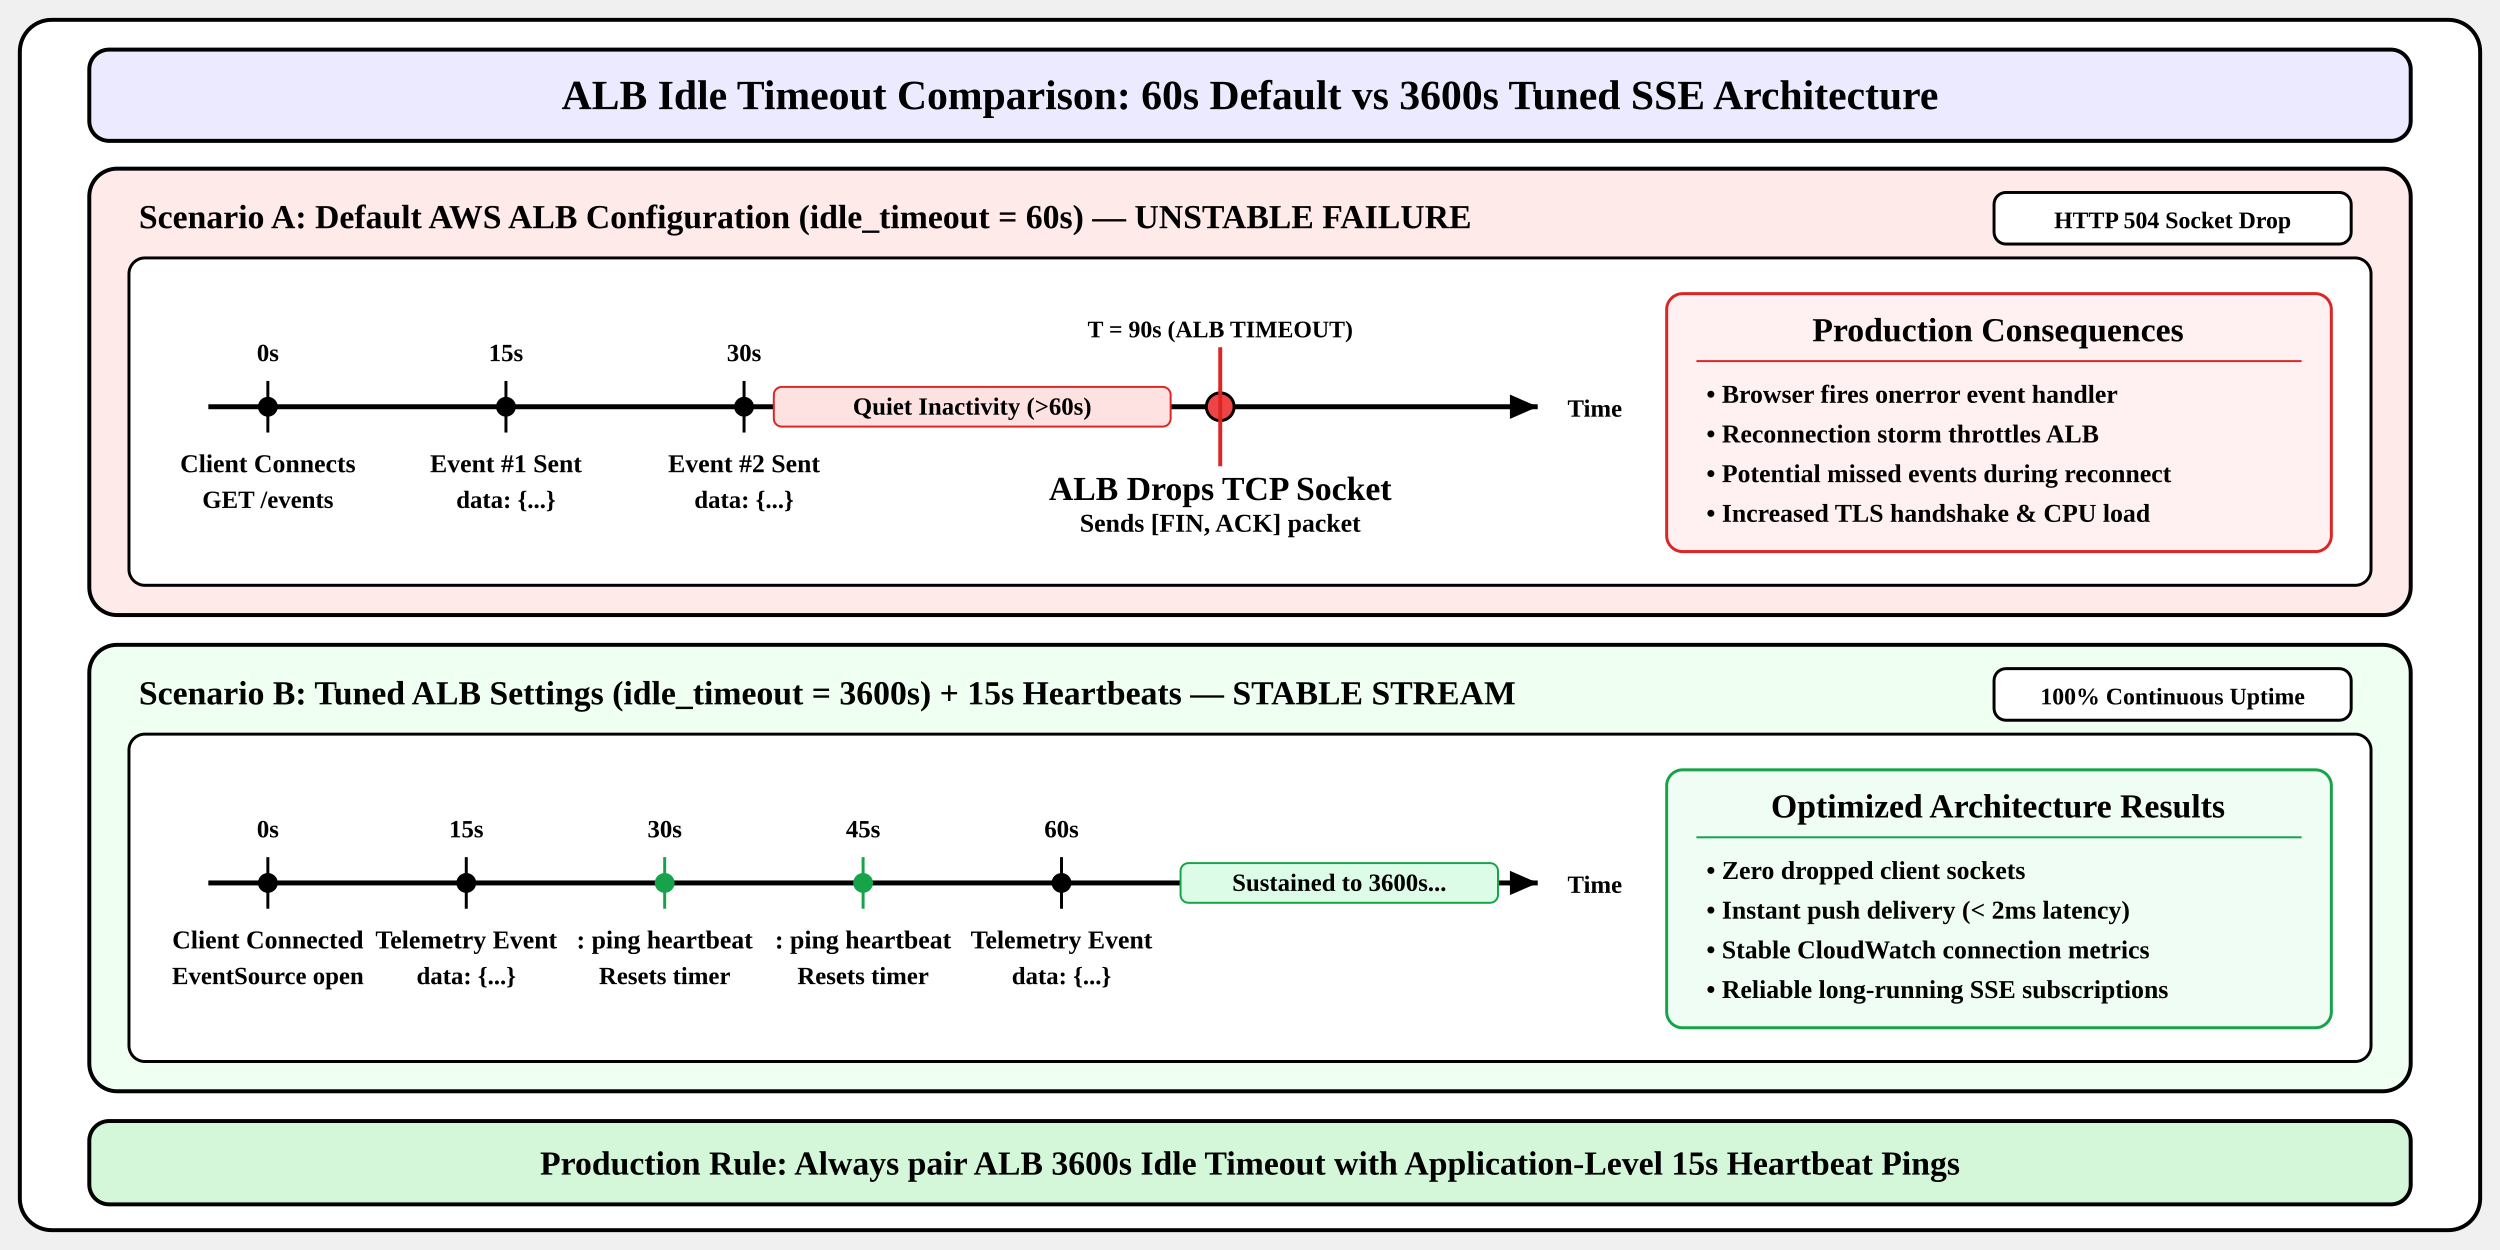
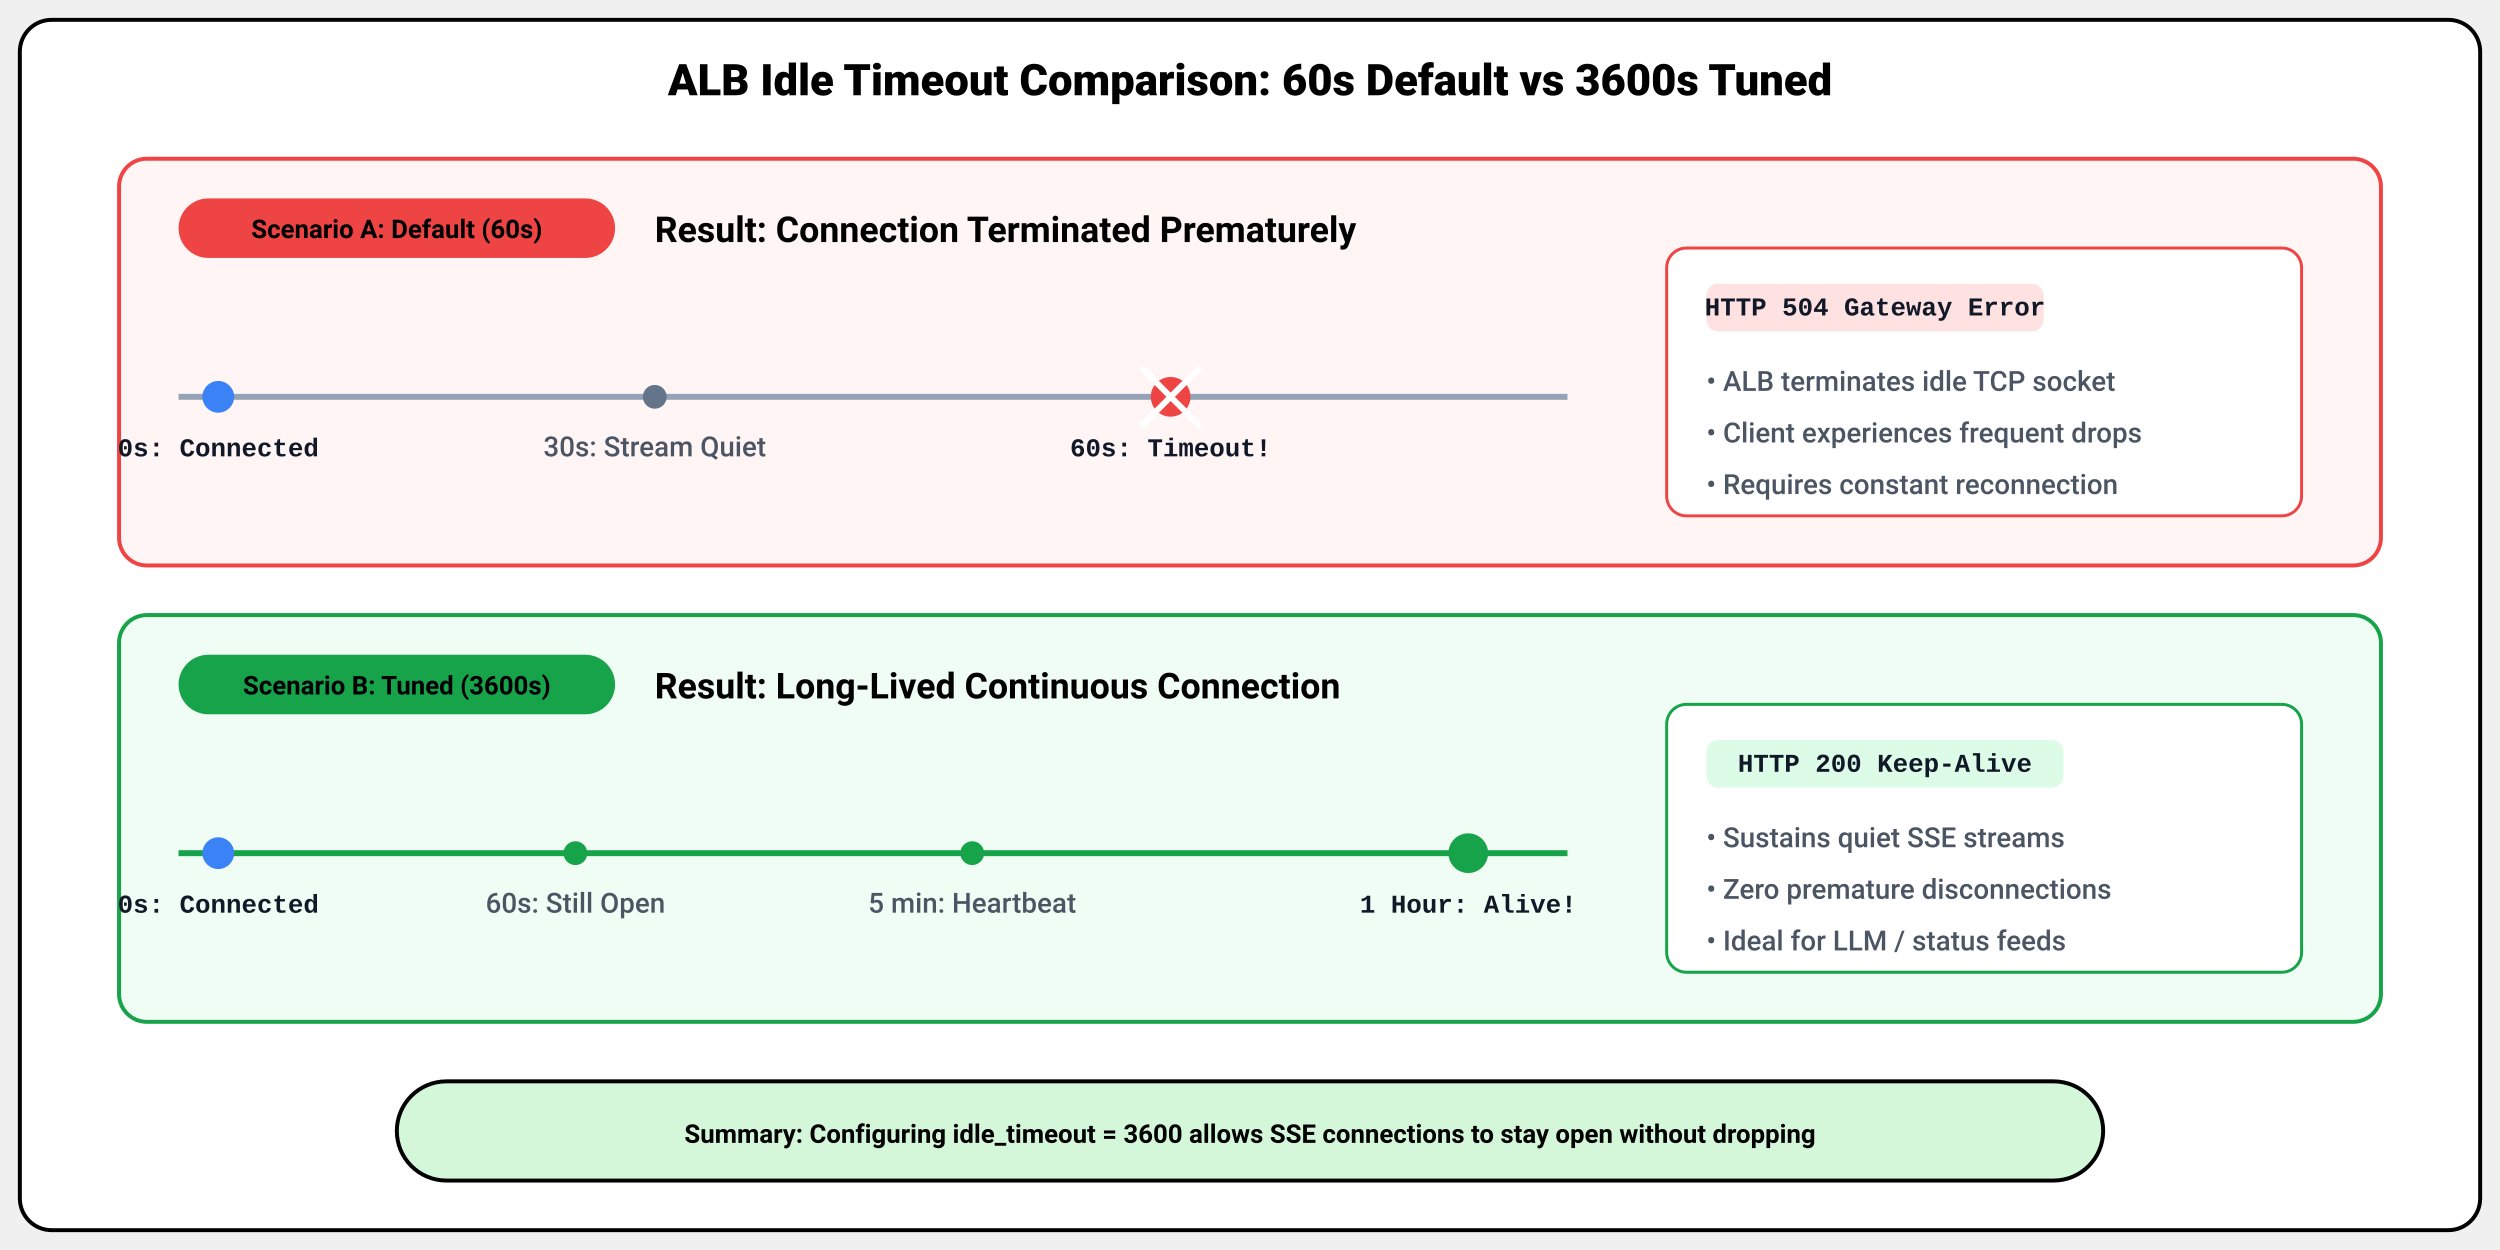
- <svg xmlns="http://www.w3.org/2000/svg" viewBox="0 0 1260 630">
+ <svg xmlns="http://www.w3.org/2000/svg" viewBox="0 0 1260 630" width="100%">
  <defs>
    <style>
-       .txt-title { font-family: "Times New Roman", Times, serif; font-size: 21px; font-weight: 800; fill: #000000; }
-       .txt-node-title { font-family: "Times New Roman", Times, serif; font-size: 17px; font-weight: 800; fill: #000000; }
-       .txt-node-sub { font-family: "Times New Roman", Times, serif; font-size: 13px; font-weight: 600; fill: #000000; }
-       .txt-node-code { font-family: "Times New Roman", Times, serif; font-size: 12.5px; font-weight: 700; fill: #000000; }
-       .txt-badge { font-family: "Times New Roman", Times, serif; font-size: 12px; font-weight: 800; fill: #000000; }
+       .txt-title { font-family: -apple-system, BlinkMacSystemFont, "Segoe UI", Roboto, Helvetica, Arial, sans-serif; font-size: 22px; font-weight: 800; fill: #000000; }
+       .txt-node-title { font-family: -apple-system, BlinkMacSystemFont, "Segoe UI", Roboto, Helvetica, Arial, sans-serif; font-size: 18px; font-weight: 700; fill: #000000; }
+       .txt-node-sub { font-family: -apple-system, BlinkMacSystemFont, "Segoe UI", Roboto, Helvetica, Arial, sans-serif; font-size: 14px; font-weight: 500; fill: #4b5563; }
+       .txt-node-code { font-family: "SFMono-Regular", Consolas, "Liberation Mono", Menlo, monospace; font-size: 13px; font-weight: 700; fill: #111827; }
+       .txt-badge { font-family: -apple-system, BlinkMacSystemFont, "Segoe UI", Roboto, Helvetica, Arial, sans-serif; font-size: 13px; font-weight: 700; fill: #000000; }

-       @keyframes pulse-dot {
-         0% { r: 6px; }
-         50% { r: 9px; }
-         100% { r: 6px; }
+       @keyframes flow-dash {
+         from { stroke-dashoffset: 0; }
+         to { stroke-dashoffset: -32; }
      }
-       .anim-alert {
-         animation: pulse-dot 1.5s infinite ease-in-out;
+       .anim-flow {
+         stroke-dasharray: 10 6;
+         animation: flow-dash 1.2s linear infinite;
      }
    </style>
    <marker id="arrow" viewBox="0 0 10 10" refX="8" refY="5" markerWidth="7" markerHeight="7" orient="auto">
      <path d="M 0 1.5 L 8 5 L 0 8.5 z" fill="#000000" />
    </marker>
  </defs>
  <rect x="10" y="10" width="1240" height="610" rx="16" fill="#ffffff" stroke="#000000" stroke-width="2" />
-   <g transform="translate(45, 25)">
-     <rect width="1170" height="46" rx="10" fill="#ebeaff" stroke="#000000" stroke-width="2" />
-     <text x="585" y="30" class="txt-title" text-anchor="middle">ALB Idle Timeout Comparison: 60s Default vs 3600s Tuned SSE Architecture</text>
-   </g>
-   <g transform="translate(45, 85)">
-     <rect width="1170" height="225" rx="14" fill="#ffeaea" stroke="#000000" stroke-width="2" />
-     <text x="25" y="30" class="txt-node-title">Scenario A: Default AWS ALB Configuration (idle_timeout = 60s) — UNSTABLE FAILURE</text>
-     <rect x="960" y="12" width="180" height="26" rx="6" fill="#ffffff" stroke="#000000" stroke-width="1.5" />
-     <text x="1050" y="30" class="txt-badge" fill="#dc2626" text-anchor="middle">HTTP 504 Socket Drop</text>
-     <g transform="translate(20, 45)">
-       <rect width="1130" height="165" rx="8" fill="#ffffff" stroke="#000000" stroke-width="1.5" />
-       <line x1="40" y1="75" x2="710" y2="75" stroke="#000000" stroke-width="2.5" marker-end="url(#arrow)" />
-       <text x="725" y="80" class="txt-node-code">Time</text>
-       <circle cx="70" cy="75" r="5" fill="#000000" />
-       <line x1="70" y1="62" x2="70" y2="88" stroke="#000000" stroke-width="1.5" />
-       <text x="70" y="52" class="txt-node-code" text-anchor="middle">0s</text>
-       <text x="70" y="108" class="txt-node-sub" text-anchor="middle">Client Connects</text>
-       <text x="70" y="126" class="txt-node-code" text-anchor="middle">GET /events</text>
-       <circle cx="190" cy="75" r="5" fill="#000000" />
-       <line x1="190" y1="62" x2="190" y2="88" stroke="#000000" stroke-width="1.5" />
-       <text x="190" y="52" class="txt-node-code" text-anchor="middle">15s</text>
-       <text x="190" y="108" class="txt-node-sub" text-anchor="middle">Event #1 Sent</text>
-       <text x="190" y="126" class="txt-node-code" font-size="11" text-anchor="middle">data: {...}</text>
-       <circle cx="310" cy="75" r="5" fill="#000000" />
-       <line x1="310" y1="62" x2="310" y2="88" stroke="#000000" stroke-width="1.5" />
-       <text x="310" y="52" class="txt-node-code" text-anchor="middle">30s</text>
-       <text x="310" y="108" class="txt-node-sub" text-anchor="middle">Event #2 Sent</text>
-       <text x="310" y="126" class="txt-node-code" font-size="11" text-anchor="middle">data: {...}</text>
-       <rect x="325" y="65" width="200" height="20" rx="4" fill="#fee2e2" stroke="#dc2626" stroke-width="1" />
-       <text x="425" y="79" class="txt-node-code" font-size="11" fill="#b91c1c" text-anchor="middle">Quiet Inactivity (&gt;60s)</text>
-       <circle cx="550" cy="75" r="7" fill="#ef4444" stroke="#000000" stroke-width="1.5" class="anim-alert" />
-       <line x1="550" y1="45" x2="550" y2="105" stroke="#dc2626" stroke-width="2" />
-       <text x="550" y="40" class="txt-badge" fill="#dc2626" text-anchor="middle">T = 90s (ALB TIMEOUT)</text>
-       <text x="550" y="122" class="txt-node-title" font-size="13" fill="#b91c1c" text-anchor="middle">ALB Drops TCP Socket</text>
-       <text x="550" y="138" class="txt-node-sub" font-size="11" text-anchor="middle">Sends [FIN, ACK] packet</text>
-       <g transform="translate(775, 18)">
-         <rect width="335" height="130" rx="8" fill="#fff1f2" stroke="#dc2626" stroke-width="1.5" />
-         <text x="167" y="24" class="txt-node-title" font-size="14" fill="#991b1b" text-anchor="middle">Production Consequences</text>
-         <line x1="15" y1="34" x2="320" y2="34" stroke="#dc2626" stroke-width="1" />
-         <text x="20" y="55" class="txt-node-sub">• Browser fires onerror event handler</text>
-         <text x="20" y="75" class="txt-node-sub">• Reconnection storm throttles ALB</text>
-         <text x="20" y="95" class="txt-node-sub">• Potential missed events during reconnect</text>
-         <text x="20" y="115" class="txt-node-sub">• Increased TLS handshake &amp; CPU load</text>
-       </g>
+   <text x="630" y="48" class="txt-title" text-anchor="middle">ALB Idle Timeout Comparison: 60s Default vs 3600s Tuned</text>
+   <g transform="translate(60, 80)">
+     <rect width="1140" height="205" rx="14" fill="#fff5f5" stroke="#ef4444" stroke-width="2" />
+     <rect x="30" y="20" width="220" height="30" rx="15" fill="#ef4444" />
+     <text x="140" y="40" class="txt-badge" fill="#ffffff" font-size="13" text-anchor="middle">Scenario A: Default (60s)</text>
+     <text x="270" y="42" class="txt-node-title" font-size="16" fill="#dc2626">Result: Connection Terminated Prematurely</text>
+     <g transform="translate(30, 80)">
+       <line x1="0" y1="40" x2="700" y2="40" stroke="#94a3b8" stroke-width="3" />
+       <circle cx="20" cy="40" r="8" fill="#3b82f6" />
+       <text x="20" y="70" class="txt-node-code" text-anchor="middle">0s: Connected</text>
+       <circle cx="240" cy="40" r="6" fill="#64748b" />
+       <text x="240" y="70" class="txt-node-sub" text-anchor="middle">30s: Stream Quiet</text>
+       <circle cx="500" cy="40" r="10" fill="#ef4444" />
+       <text x="500" y="70" class="txt-node-code" fill="#dc2626" font-size="14" text-anchor="middle">60s: Timeout!</text>
+       <line x1="485" y1="25" x2="515" y2="55" stroke="#ffffff" stroke-width="3" />
+       <line x1="515" y1="25" x2="485" y2="55" stroke="#ffffff" stroke-width="3" />
+     </g>
+     <g transform="translate(780, 45)">
+       <rect width="320" height="135" rx="10" fill="#ffffff" stroke="#ef4444" stroke-width="1.5" />
+       <rect x="20" y="18" width="170" height="24" rx="6" fill="#fee2e2" />
+       <text x="105" y="34" class="txt-node-code" fill="#991b1b" text-anchor="middle">HTTP 504 Gateway Error</text>
+       <text x="20" y="72" class="txt-node-sub">• ALB terminates idle TCP socket</text>
+       <text x="20" y="98" class="txt-node-sub">• Client experiences frequent drops</text>
+       <text x="20" y="124" class="txt-node-sub">• Requires constant reconnection</text>
    </g>
  </g>
-   <g transform="translate(45, 325)">
-     <rect width="1170" height="225" rx="14" fill="#effff1" stroke="#000000" stroke-width="2" />
-     <text x="25" y="30" class="txt-node-title">Scenario B: Tuned ALB Settings (idle_timeout = 3600s) + 15s Heartbeats — STABLE STREAM</text>
-     <rect x="960" y="12" width="180" height="26" rx="6" fill="#ffffff" stroke="#000000" stroke-width="1.5" />
-     <text x="1050" y="30" class="txt-badge" fill="#166534" text-anchor="middle">100% Continuous Uptime</text>
-     <g transform="translate(20, 45)">
-       <rect width="1130" height="165" rx="8" fill="#ffffff" stroke="#000000" stroke-width="1.5" />
-       <line x1="40" y1="75" x2="710" y2="75" stroke="#000000" stroke-width="2.5" marker-end="url(#arrow)" />
-       <text x="725" y="80" class="txt-node-code">Time</text>
-       <circle cx="70" cy="75" r="5" fill="#000000" />
-       <line x1="70" y1="62" x2="70" y2="88" stroke="#000000" stroke-width="1.5" />
-       <text x="70" y="52" class="txt-node-code" text-anchor="middle">0s</text>
-       <text x="70" y="108" class="txt-node-sub" text-anchor="middle">Client Connected</text>
-       <text x="70" y="126" class="txt-node-code" text-anchor="middle">EventSource open</text>
-       <circle cx="170" cy="75" r="5" fill="#000000" />
-       <line x1="170" y1="62" x2="170" y2="88" stroke="#000000" stroke-width="1.5" />
-       <text x="170" y="52" class="txt-node-code" text-anchor="middle">15s</text>
-       <text x="170" y="108" class="txt-node-sub" text-anchor="middle">Telemetry Event</text>
-       <text x="170" y="126" class="txt-node-code" font-size="11" text-anchor="middle">data: {...}</text>
-       <circle cx="270" cy="75" r="5" fill="#16a34a" />
-       <line x1="270" y1="62" x2="270" y2="88" stroke="#16a34a" stroke-width="1.5" />
-       <text x="270" y="52" class="txt-node-code" text-anchor="middle">30s</text>
-       <text x="270" y="108" class="txt-node-sub" text-anchor="middle">: ping heartbeat</text>
-       <text x="270" y="126" class="txt-node-code" font-size="11" fill="#15803d" text-anchor="middle">Resets timer</text>
-       <circle cx="370" cy="75" r="5" fill="#16a34a" />
-       <line x1="370" y1="62" x2="370" y2="88" stroke="#16a34a" stroke-width="1.5" />
-       <text x="370" y="52" class="txt-node-code" text-anchor="middle">45s</text>
-       <text x="370" y="108" class="txt-node-sub" text-anchor="middle">: ping heartbeat</text>
-       <text x="370" y="126" class="txt-node-code" font-size="11" fill="#15803d" text-anchor="middle">Resets timer</text>
-       <circle cx="470" cy="75" r="5" fill="#000000" />
-       <line x1="470" y1="62" x2="470" y2="88" stroke="#000000" stroke-width="1.5" />
-       <text x="470" y="52" class="txt-node-code" text-anchor="middle">60s</text>
-       <text x="470" y="108" class="txt-node-sub" text-anchor="middle">Telemetry Event</text>
-       <text x="470" y="126" class="txt-node-code" font-size="11" text-anchor="middle">data: {...}</text>
-       <rect x="530" y="65" width="160" height="20" rx="4" fill="#dcfce7" stroke="#16a34a" stroke-width="1" />
-       <text x="610" y="79" class="txt-node-code" font-size="11" fill="#15803d" text-anchor="middle">Sustained to 3600s...</text>
-       <g transform="translate(775, 18)">
-         <rect width="335" height="130" rx="8" fill="#f0fdf4" stroke="#16a34a" stroke-width="1.5" />
-         <text x="167" y="24" class="txt-node-title" font-size="14" fill="#166534" text-anchor="middle">Optimized Architecture Results</text>
-         <line x1="15" y1="34" x2="320" y2="34" stroke="#16a34a" stroke-width="1" />
-         <text x="20" y="55" class="txt-node-sub">• Zero dropped client sockets</text>
-         <text x="20" y="75" class="txt-node-sub">• Instant push delivery (&lt; 2ms latency)</text>
-         <text x="20" y="95" class="txt-node-sub">• Stable CloudWatch connection metrics</text>
-         <text x="20" y="115" class="txt-node-sub">• Reliable long-running SSE subscriptions</text>
-       </g>
+   <g transform="translate(60, 310)">
+     <rect width="1140" height="205" rx="14" fill="#f0fdf4" stroke="#16a34a" stroke-width="2" />
+     <rect x="30" y="20" width="220" height="30" rx="15" fill="#16a34a" />
+     <text x="140" y="40" class="txt-badge" fill="#ffffff" font-size="13" text-anchor="middle">Scenario B: Tuned (3600s)</text>
+     <text x="270" y="42" class="txt-node-title" font-size="16" fill="#15803d">Result: Long-Lived Continuous Connection</text>
+     <g transform="translate(30, 80)">
+       <line x1="0" y1="40" x2="700" y2="40" stroke="#16a34a" stroke-width="3" />
+       <circle cx="20" cy="40" r="8" fill="#3b82f6" />
+       <text x="20" y="70" class="txt-node-code" text-anchor="middle">0s: Connected</text>
+       <circle cx="200" cy="40" r="6" fill="#16a34a" />
+       <text x="200" y="70" class="txt-node-sub" text-anchor="middle">60s: Still Open</text>
+       <circle cx="400" cy="40" r="6" fill="#16a34a" />
+       <text x="400" y="70" class="txt-node-sub" text-anchor="middle">5 min: Heartbeat</text>
+       <circle cx="650" cy="40" r="10" fill="#16a34a" />
+       <text x="650" y="70" class="txt-node-code" fill="#15803d" font-size="14" text-anchor="middle">1 Hour: Alive!</text>
+     </g>
+     <g transform="translate(780, 45)">
+       <rect width="320" height="135" rx="10" fill="#ffffff" stroke="#16a34a" stroke-width="1.5" />
+       <rect x="20" y="18" width="180" height="24" rx="6" fill="#dcfce7" />
+       <text x="110" y="34" class="txt-node-code" fill="#166534" text-anchor="middle">HTTP 200 Keep-Alive</text>
+       <text x="20" y="72" class="txt-node-sub">• Sustains quiet SSE streams</text>
+       <text x="20" y="98" class="txt-node-sub">• Zero premature disconnections</text>
+       <text x="20" y="124" class="txt-node-sub">• Ideal for LLM / status feeds</text>
    </g>
  </g>
-   <g transform="translate(45, 565)">
-     <rect width="1170" height="42" rx="10" fill="#d4f6d9" stroke="#000000" stroke-width="2" />
-     <text x="585" y="27" class="txt-node-title" font-size="16" text-anchor="middle">Production Rule: Always pair ALB 3600s Idle Timeout with Application-Level 15s Heartbeat Pings</text>
+   <g transform="translate(200, 545)">
+     <rect width="860" height="50" rx="25" fill="#d4f6d9" stroke="#000000" stroke-width="2" />
+     <text x="430" y="31" class="txt-badge" font-size="15" text-anchor="middle">Summary: Configuring idle_timeout = 3600 allows SSE connections to stay open without dropping</text>
  </g>
</svg>
